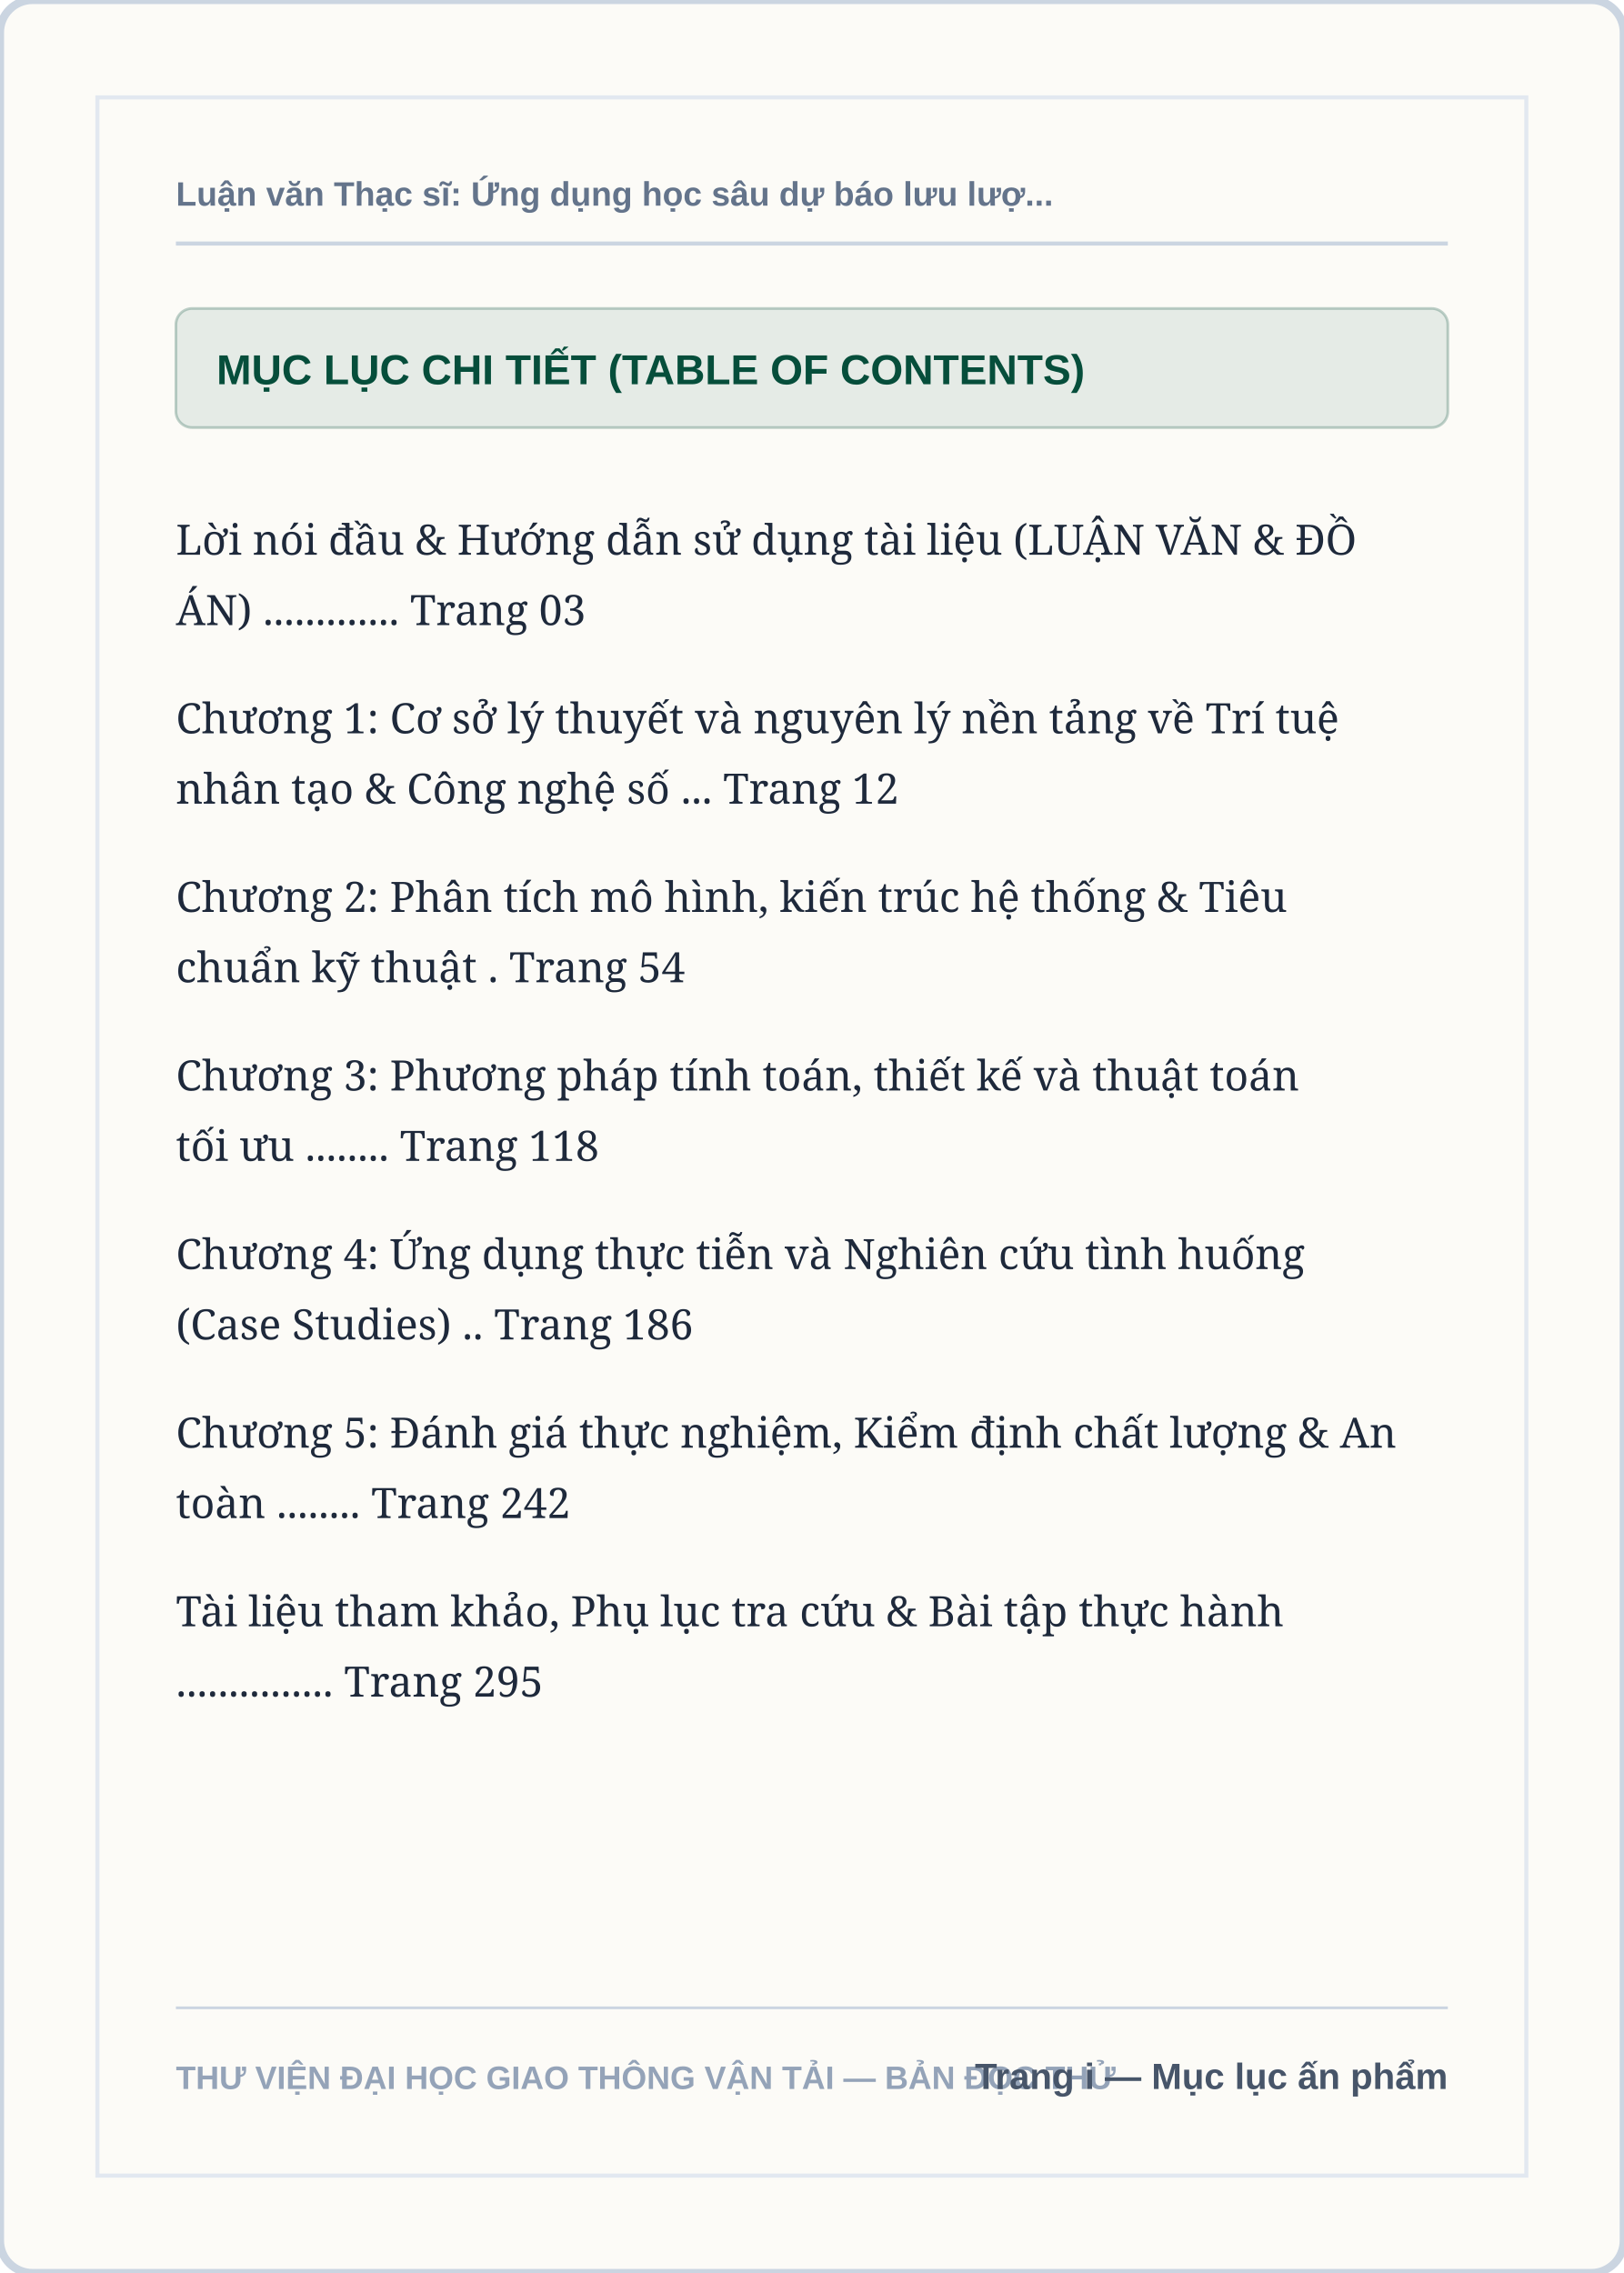
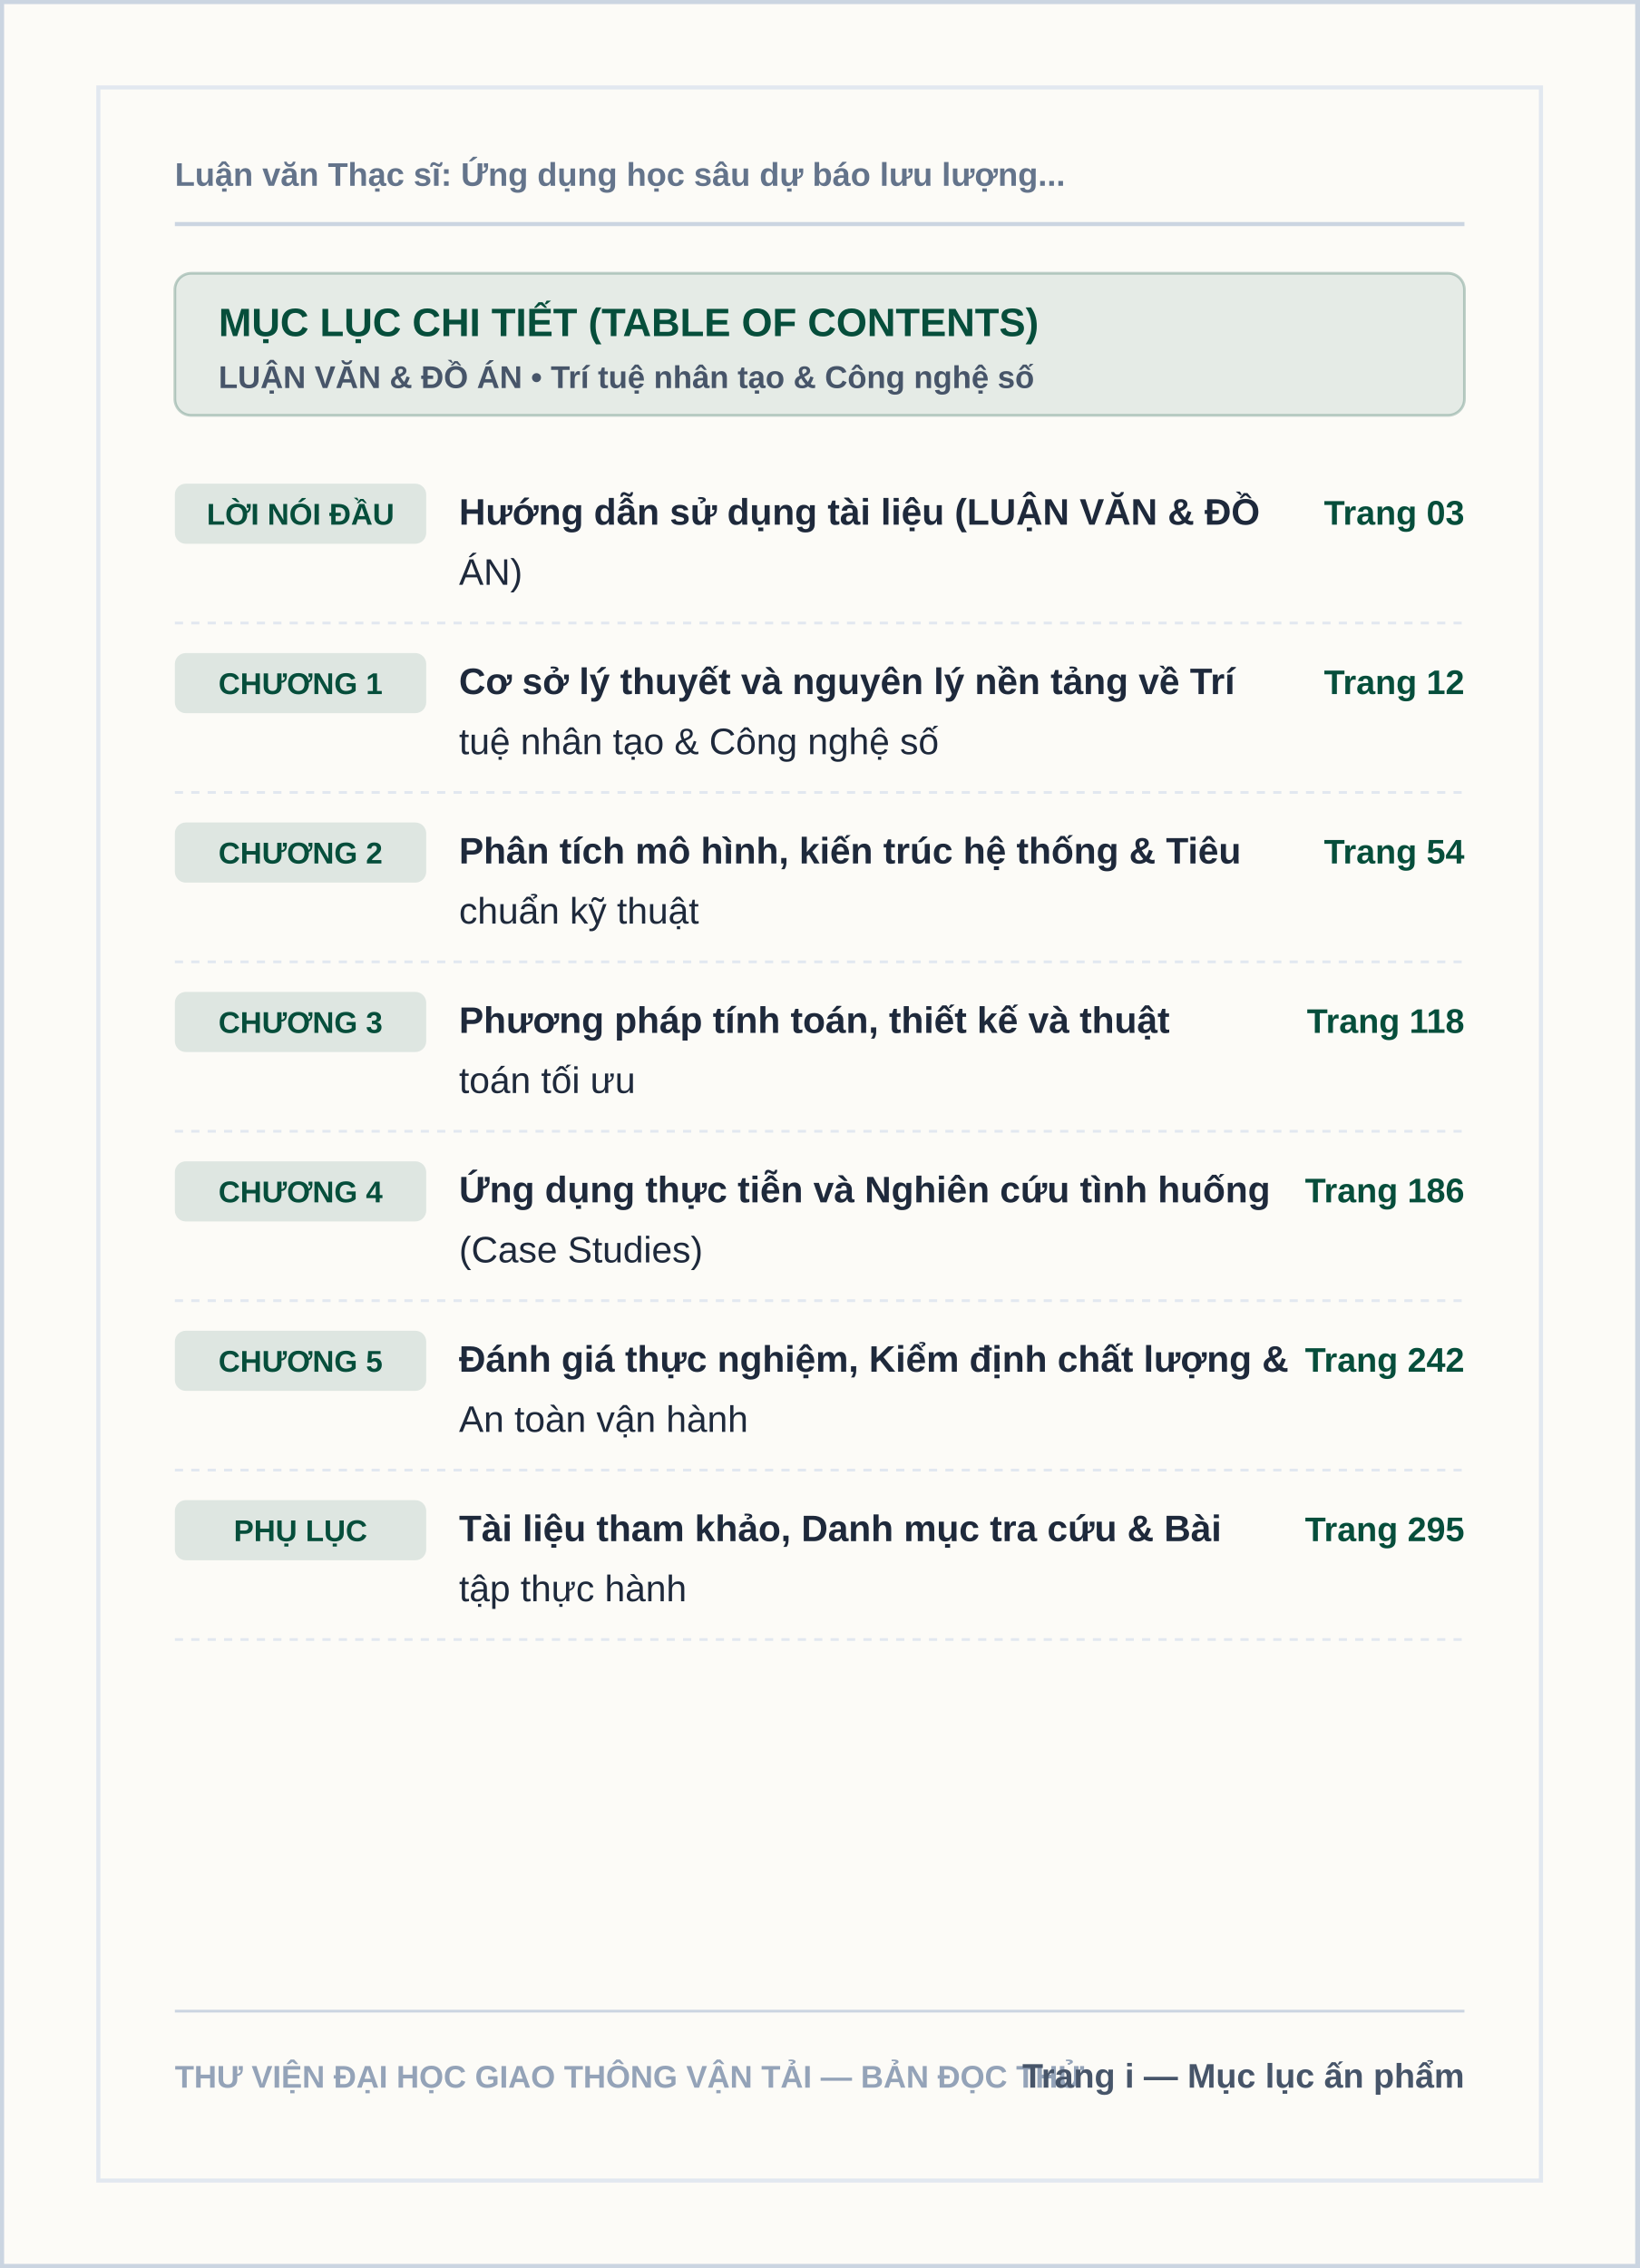
- <svg xmlns="http://www.w3.org/2000/svg" viewBox="0 0 600 840" width="600" height="840">
-   <rect width="600" height="840" rx="12" fill="#FCFBF7" stroke="#CBD5E1" stroke-width="3" />
-   <rect x="36" y="36" width="528" height="768" fill="none" stroke="#E2E8F0" stroke-width="1.5" />
-   <text x="65" y="76" font-family="Segoe UI, Arial, sans-serif" font-size="12.5" font-weight="700" fill="#64748B">Luận văn Thạc sĩ: Ứng dụng học sâu dự báo lưu lượ...</text>
-   <line x1="65" y1="90" x2="535" y2="90" stroke="#CBD5E1" stroke-width="1.5" />
-   <rect x="65" y="114" width="470" height="44" rx="6" fill="#064E3B" fill-opacity="0.09" stroke="#064E3B" stroke-opacity="0.25" />
-   <text x="80" y="142" font-family="Segoe UI, Arial, sans-serif" font-size="15.5" font-weight="700" fill="#064E3B">MỤC LỤC CHI TIẾT (TABLE OF CONTENTS)</text>
-   <text x="65" y="205" font-family="Georgia, serif" font-size="15.5" fill="#1E293B">Lời nói đầu &amp; Hướng dẫn sử dụng tài liệu (LUẬN VĂN &amp; ĐỒ</text>
-   <text x="65" y="231" font-family="Georgia, serif" font-size="15.5" fill="#1E293B">ÁN) ............. Trang 03</text>
-   <text x="65" y="271" font-family="Georgia, serif" font-size="15.5" fill="#1E293B">Chương 1: Cơ sở lý thuyết và nguyên lý nền tảng về Trí tuệ</text>
-   <text x="65" y="297" font-family="Georgia, serif" font-size="15.5" fill="#1E293B">nhân tạo &amp; Công nghệ số ... Trang 12</text>
-   <text x="65" y="337" font-family="Georgia, serif" font-size="15.5" fill="#1E293B">Chương 2: Phân tích mô hình, kiến trúc hệ thống &amp; Tiêu</text>
-   <text x="65" y="363" font-family="Georgia, serif" font-size="15.5" fill="#1E293B">chuẩn kỹ thuật . Trang 54</text>
-   <text x="65" y="403" font-family="Georgia, serif" font-size="15.5" fill="#1E293B">Chương 3: Phương pháp tính toán, thiết kế và thuật toán</text>
-   <text x="65" y="429" font-family="Georgia, serif" font-size="15.5" fill="#1E293B">tối ưu ........ Trang 118</text>
-   <text x="65" y="469" font-family="Georgia, serif" font-size="15.5" fill="#1E293B">Chương 4: Ứng dụng thực tiễn và Nghiên cứu tình huống</text>
-   <text x="65" y="495" font-family="Georgia, serif" font-size="15.5" fill="#1E293B">(Case Studies) .. Trang 186</text>
-   <text x="65" y="535" font-family="Georgia, serif" font-size="15.5" fill="#1E293B">Chương 5: Đánh giá thực nghiệm, Kiểm định chất lượng &amp; An</text>
-   <text x="65" y="561" font-family="Georgia, serif" font-size="15.5" fill="#1E293B">toàn ........ Trang 242</text>
-   <text x="65" y="601" font-family="Georgia, serif" font-size="15.5" fill="#1E293B">Tài liệu tham khảo, Phụ lục tra cứu &amp; Bài tập thực hành</text>
-   <text x="65" y="627" font-family="Georgia, serif" font-size="15.5" fill="#1E293B">............... Trang 295</text>
-   <line x1="65" y1="742" x2="535" y2="742" stroke="#CBD5E1" stroke-width="1" />
-   <text x="65" y="772" font-family="Segoe UI, Arial, sans-serif" font-size="12" font-weight="600" fill="#94A3B8">THƯ VIỆN ĐẠI HỌC GIAO THÔNG VẬN TẢI — BẢN ĐỌC THỬ</text>
-   <text x="535" y="772" font-family="Segoe UI, Arial, sans-serif" font-size="13.5" font-weight="700" fill="#475569" text-anchor="end">Trang i — Mục lục ấn phẩm</text>
+ <svg xmlns="http://www.w3.org/2000/svg" viewBox="0 0 600 830" width="600" height="830">
+   <defs>
+     <clipPath id="tocClip">
+       <rect x="40" y="36" width="520" height="758" />
+     </clipPath>
+   </defs>
+   <rect width="600" height="830" fill="#FCFBF7" stroke="#CBD5E1" stroke-width="3" />
+   <rect x="36" y="32" width="528" height="766" fill="none" stroke="#E2E8F0" stroke-width="1.5" />
+   <g clip-path="url(#tocClip)">
+     <text x="64" y="68" font-family="'Segoe UI', Arial, sans-serif" font-size="12" font-weight="700" fill="#64748B">Luận văn Thạc sĩ: Ứng dụng học sâu dự báo lưu lượng...</text>
+     <line x1="64" y1="82" x2="536" y2="82" stroke="#CBD5E1" stroke-width="1.5" />
+     <rect x="64" y="100" width="472" height="52" rx="6" fill="#064E3B" fill-opacity="0.09" stroke="#064E3B" stroke-opacity="0.25" />
+     <text x="80" y="123" font-family="'Segoe UI', Arial, sans-serif" font-size="14.5" font-weight="700" fill="#064E3B">MỤC LỤC CHI TIẾT (TABLE OF CONTENTS)</text>
+     <text x="80" y="142" font-family="'Segoe UI', Arial, sans-serif" font-size="11.5" font-weight="600" fill="#475569">LUẬN VĂN &amp; ĐỒ ÁN • Trí tuệ nhân tạo &amp; Công nghệ số</text>
+     <rect x="64" y="177" width="92" height="22" rx="4" fill="#064E3B" fill-opacity="0.12" />
+     <text x="110" y="192" font-family="'Segoe UI', Arial, sans-serif" font-size="11" font-weight="700" fill="#064E3B" text-anchor="middle">LỜI NÓI ĐẦU</text>
+     <text x="536" y="192" font-family="'Segoe UI', Arial, sans-serif" font-size="12.5" font-weight="700" fill="#064E3B" text-anchor="end">Trang 03</text>
+     <text x="168" y="192" font-family="'Segoe UI', Arial, sans-serif" font-size="13.5" font-weight="600" fill="#1E293B">Hướng dẫn sử dụng tài liệu (LUẬN VĂN &amp; ĐỒ</text>
+     <text x="168" y="214" font-family="'Segoe UI', Arial, sans-serif" font-size="13.5" font-weight="400" fill="#1E293B">ÁN)</text>
+     <line x1="64" y1="228" x2="536" y2="228" stroke="#E2E8F0" stroke-width="1" stroke-dasharray="3,3" />
+     <rect x="64" y="239" width="92" height="22" rx="4" fill="#064E3B" fill-opacity="0.12" />
+     <text x="110" y="254" font-family="'Segoe UI', Arial, sans-serif" font-size="11" font-weight="700" fill="#064E3B" text-anchor="middle">CHƯƠNG 1</text>
+     <text x="536" y="254" font-family="'Segoe UI', Arial, sans-serif" font-size="12.5" font-weight="700" fill="#064E3B" text-anchor="end">Trang 12</text>
+     <text x="168" y="254" font-family="'Segoe UI', Arial, sans-serif" font-size="13.5" font-weight="600" fill="#1E293B">Cơ sở lý thuyết và nguyên lý nền tảng về Trí</text>
+     <text x="168" y="276" font-family="'Segoe UI', Arial, sans-serif" font-size="13.5" font-weight="400" fill="#1E293B">tuệ nhân tạo &amp; Công nghệ số</text>
+     <line x1="64" y1="290" x2="536" y2="290" stroke="#E2E8F0" stroke-width="1" stroke-dasharray="3,3" />
+     <rect x="64" y="301" width="92" height="22" rx="4" fill="#064E3B" fill-opacity="0.12" />
+     <text x="110" y="316" font-family="'Segoe UI', Arial, sans-serif" font-size="11" font-weight="700" fill="#064E3B" text-anchor="middle">CHƯƠNG 2</text>
+     <text x="536" y="316" font-family="'Segoe UI', Arial, sans-serif" font-size="12.5" font-weight="700" fill="#064E3B" text-anchor="end">Trang 54</text>
+     <text x="168" y="316" font-family="'Segoe UI', Arial, sans-serif" font-size="13.5" font-weight="600" fill="#1E293B">Phân tích mô hình, kiến trúc hệ thống &amp; Tiêu</text>
+     <text x="168" y="338" font-family="'Segoe UI', Arial, sans-serif" font-size="13.5" font-weight="400" fill="#1E293B">chuẩn kỹ thuật</text>
+     <line x1="64" y1="352" x2="536" y2="352" stroke="#E2E8F0" stroke-width="1" stroke-dasharray="3,3" />
+     <rect x="64" y="363" width="92" height="22" rx="4" fill="#064E3B" fill-opacity="0.12" />
+     <text x="110" y="378" font-family="'Segoe UI', Arial, sans-serif" font-size="11" font-weight="700" fill="#064E3B" text-anchor="middle">CHƯƠNG 3</text>
+     <text x="536" y="378" font-family="'Segoe UI', Arial, sans-serif" font-size="12.5" font-weight="700" fill="#064E3B" text-anchor="end">Trang 118</text>
+     <text x="168" y="378" font-family="'Segoe UI', Arial, sans-serif" font-size="13.5" font-weight="600" fill="#1E293B">Phương pháp tính toán, thiết kế và thuật</text>
+     <text x="168" y="400" font-family="'Segoe UI', Arial, sans-serif" font-size="13.5" font-weight="400" fill="#1E293B">toán tối ưu</text>
+     <line x1="64" y1="414" x2="536" y2="414" stroke="#E2E8F0" stroke-width="1" stroke-dasharray="3,3" />
+     <rect x="64" y="425" width="92" height="22" rx="4" fill="#064E3B" fill-opacity="0.12" />
+     <text x="110" y="440" font-family="'Segoe UI', Arial, sans-serif" font-size="11" font-weight="700" fill="#064E3B" text-anchor="middle">CHƯƠNG 4</text>
+     <text x="536" y="440" font-family="'Segoe UI', Arial, sans-serif" font-size="12.5" font-weight="700" fill="#064E3B" text-anchor="end">Trang 186</text>
+     <text x="168" y="440" font-family="'Segoe UI', Arial, sans-serif" font-size="13.5" font-weight="600" fill="#1E293B">Ứng dụng thực tiễn và Nghiên cứu tình huống</text>
+     <text x="168" y="462" font-family="'Segoe UI', Arial, sans-serif" font-size="13.5" font-weight="400" fill="#1E293B">(Case Studies)</text>
+     <line x1="64" y1="476" x2="536" y2="476" stroke="#E2E8F0" stroke-width="1" stroke-dasharray="3,3" />
+     <rect x="64" y="487" width="92" height="22" rx="4" fill="#064E3B" fill-opacity="0.12" />
+     <text x="110" y="502" font-family="'Segoe UI', Arial, sans-serif" font-size="11" font-weight="700" fill="#064E3B" text-anchor="middle">CHƯƠNG 5</text>
+     <text x="536" y="502" font-family="'Segoe UI', Arial, sans-serif" font-size="12.5" font-weight="700" fill="#064E3B" text-anchor="end">Trang 242</text>
+     <text x="168" y="502" font-family="'Segoe UI', Arial, sans-serif" font-size="13.5" font-weight="600" fill="#1E293B">Đánh giá thực nghiệm, Kiểm định chất lượng &amp;</text>
+     <text x="168" y="524" font-family="'Segoe UI', Arial, sans-serif" font-size="13.5" font-weight="400" fill="#1E293B">An toàn vận hành</text>
+     <line x1="64" y1="538" x2="536" y2="538" stroke="#E2E8F0" stroke-width="1" stroke-dasharray="3,3" />
+     <rect x="64" y="549" width="92" height="22" rx="4" fill="#064E3B" fill-opacity="0.12" />
+     <text x="110" y="564" font-family="'Segoe UI', Arial, sans-serif" font-size="11" font-weight="700" fill="#064E3B" text-anchor="middle">PHỤ LỤC</text>
+     <text x="536" y="564" font-family="'Segoe UI', Arial, sans-serif" font-size="12.5" font-weight="700" fill="#064E3B" text-anchor="end">Trang 295</text>
+     <text x="168" y="564" font-family="'Segoe UI', Arial, sans-serif" font-size="13.5" font-weight="600" fill="#1E293B">Tài liệu tham khảo, Danh mục tra cứu &amp; Bài</text>
+     <text x="168" y="586" font-family="'Segoe UI', Arial, sans-serif" font-size="13.5" font-weight="400" fill="#1E293B">tập thực hành</text>
+     <line x1="64" y1="600" x2="536" y2="600" stroke="#E2E8F0" stroke-width="1" stroke-dasharray="3,3" />
+     <line x1="64" y1="736" x2="536" y2="736" stroke="#CBD5E1" stroke-width="1" />
+     <text x="64" y="764" font-family="'Segoe UI', Arial, sans-serif" font-size="11.5" font-weight="600" fill="#94A3B8">THƯ VIỆN ĐẠI HỌC GIAO THÔNG VẬN TẢI — BẢN ĐỌC THỬ</text>
+     <text x="536" y="764" font-family="'Segoe UI', Arial, sans-serif" font-size="12.5" font-weight="700" fill="#475569" text-anchor="end">Trang i — Mục lục ấn phẩm</text>
+   </g>
</svg>
